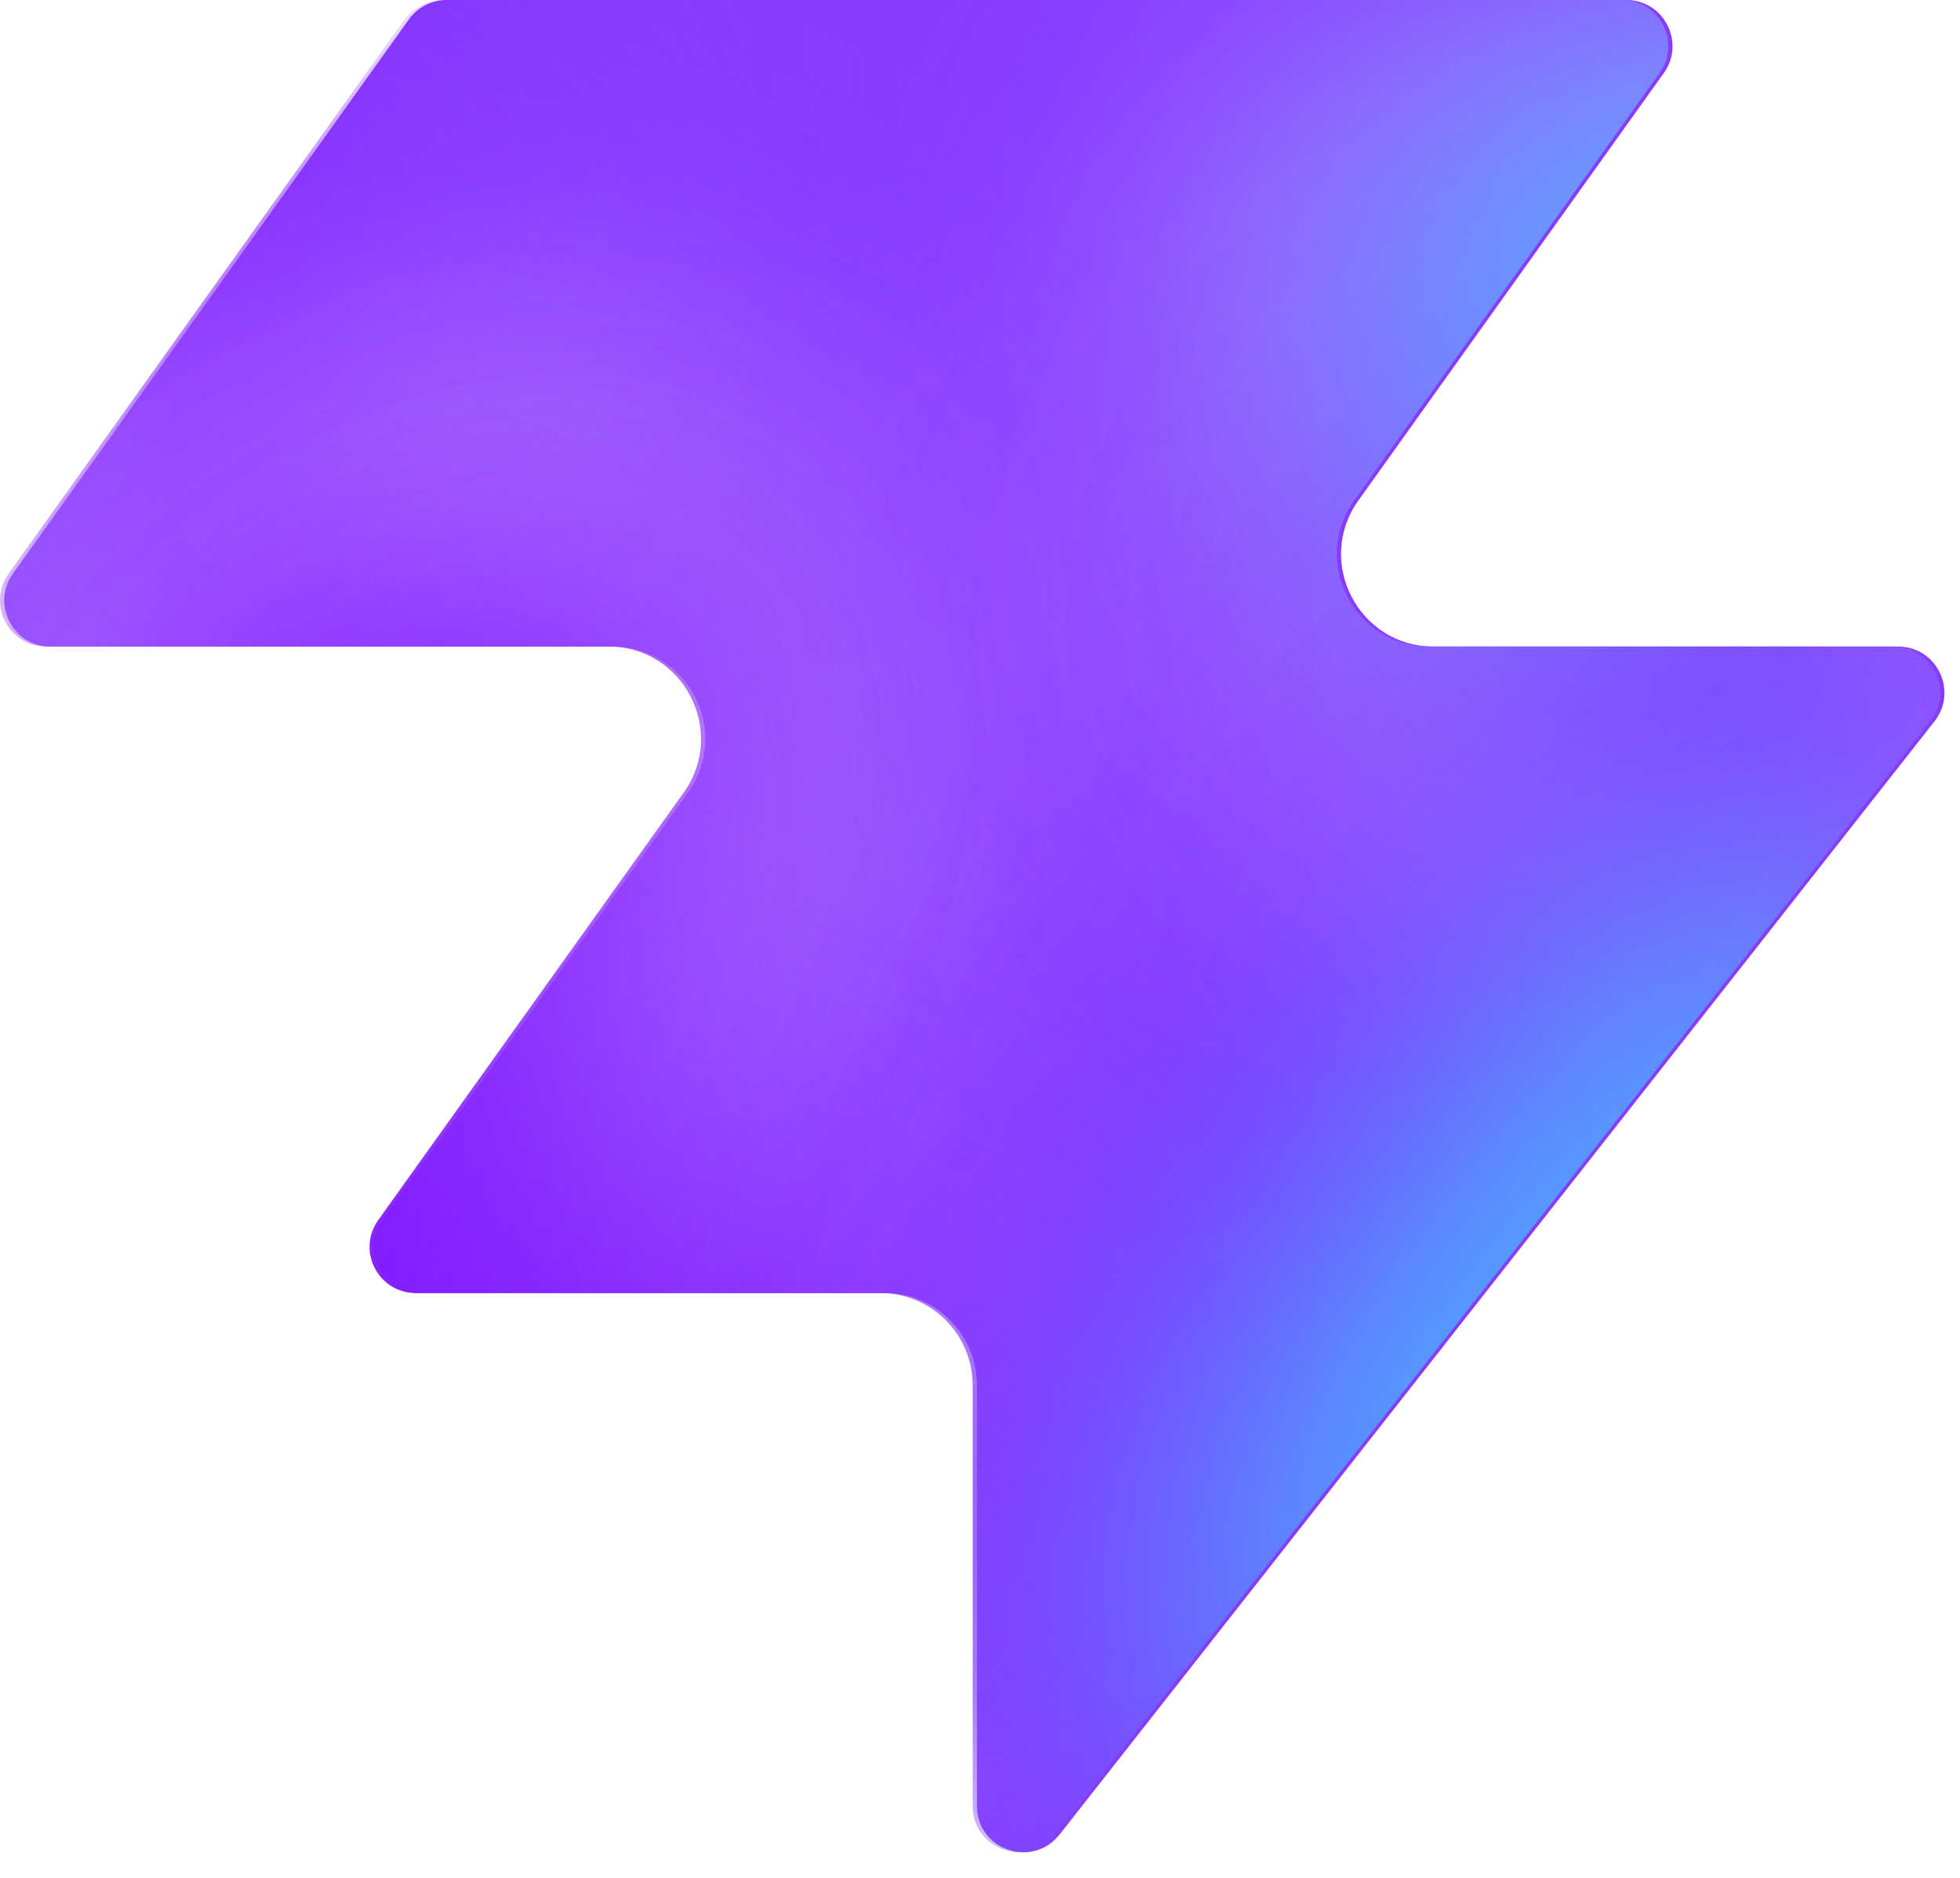
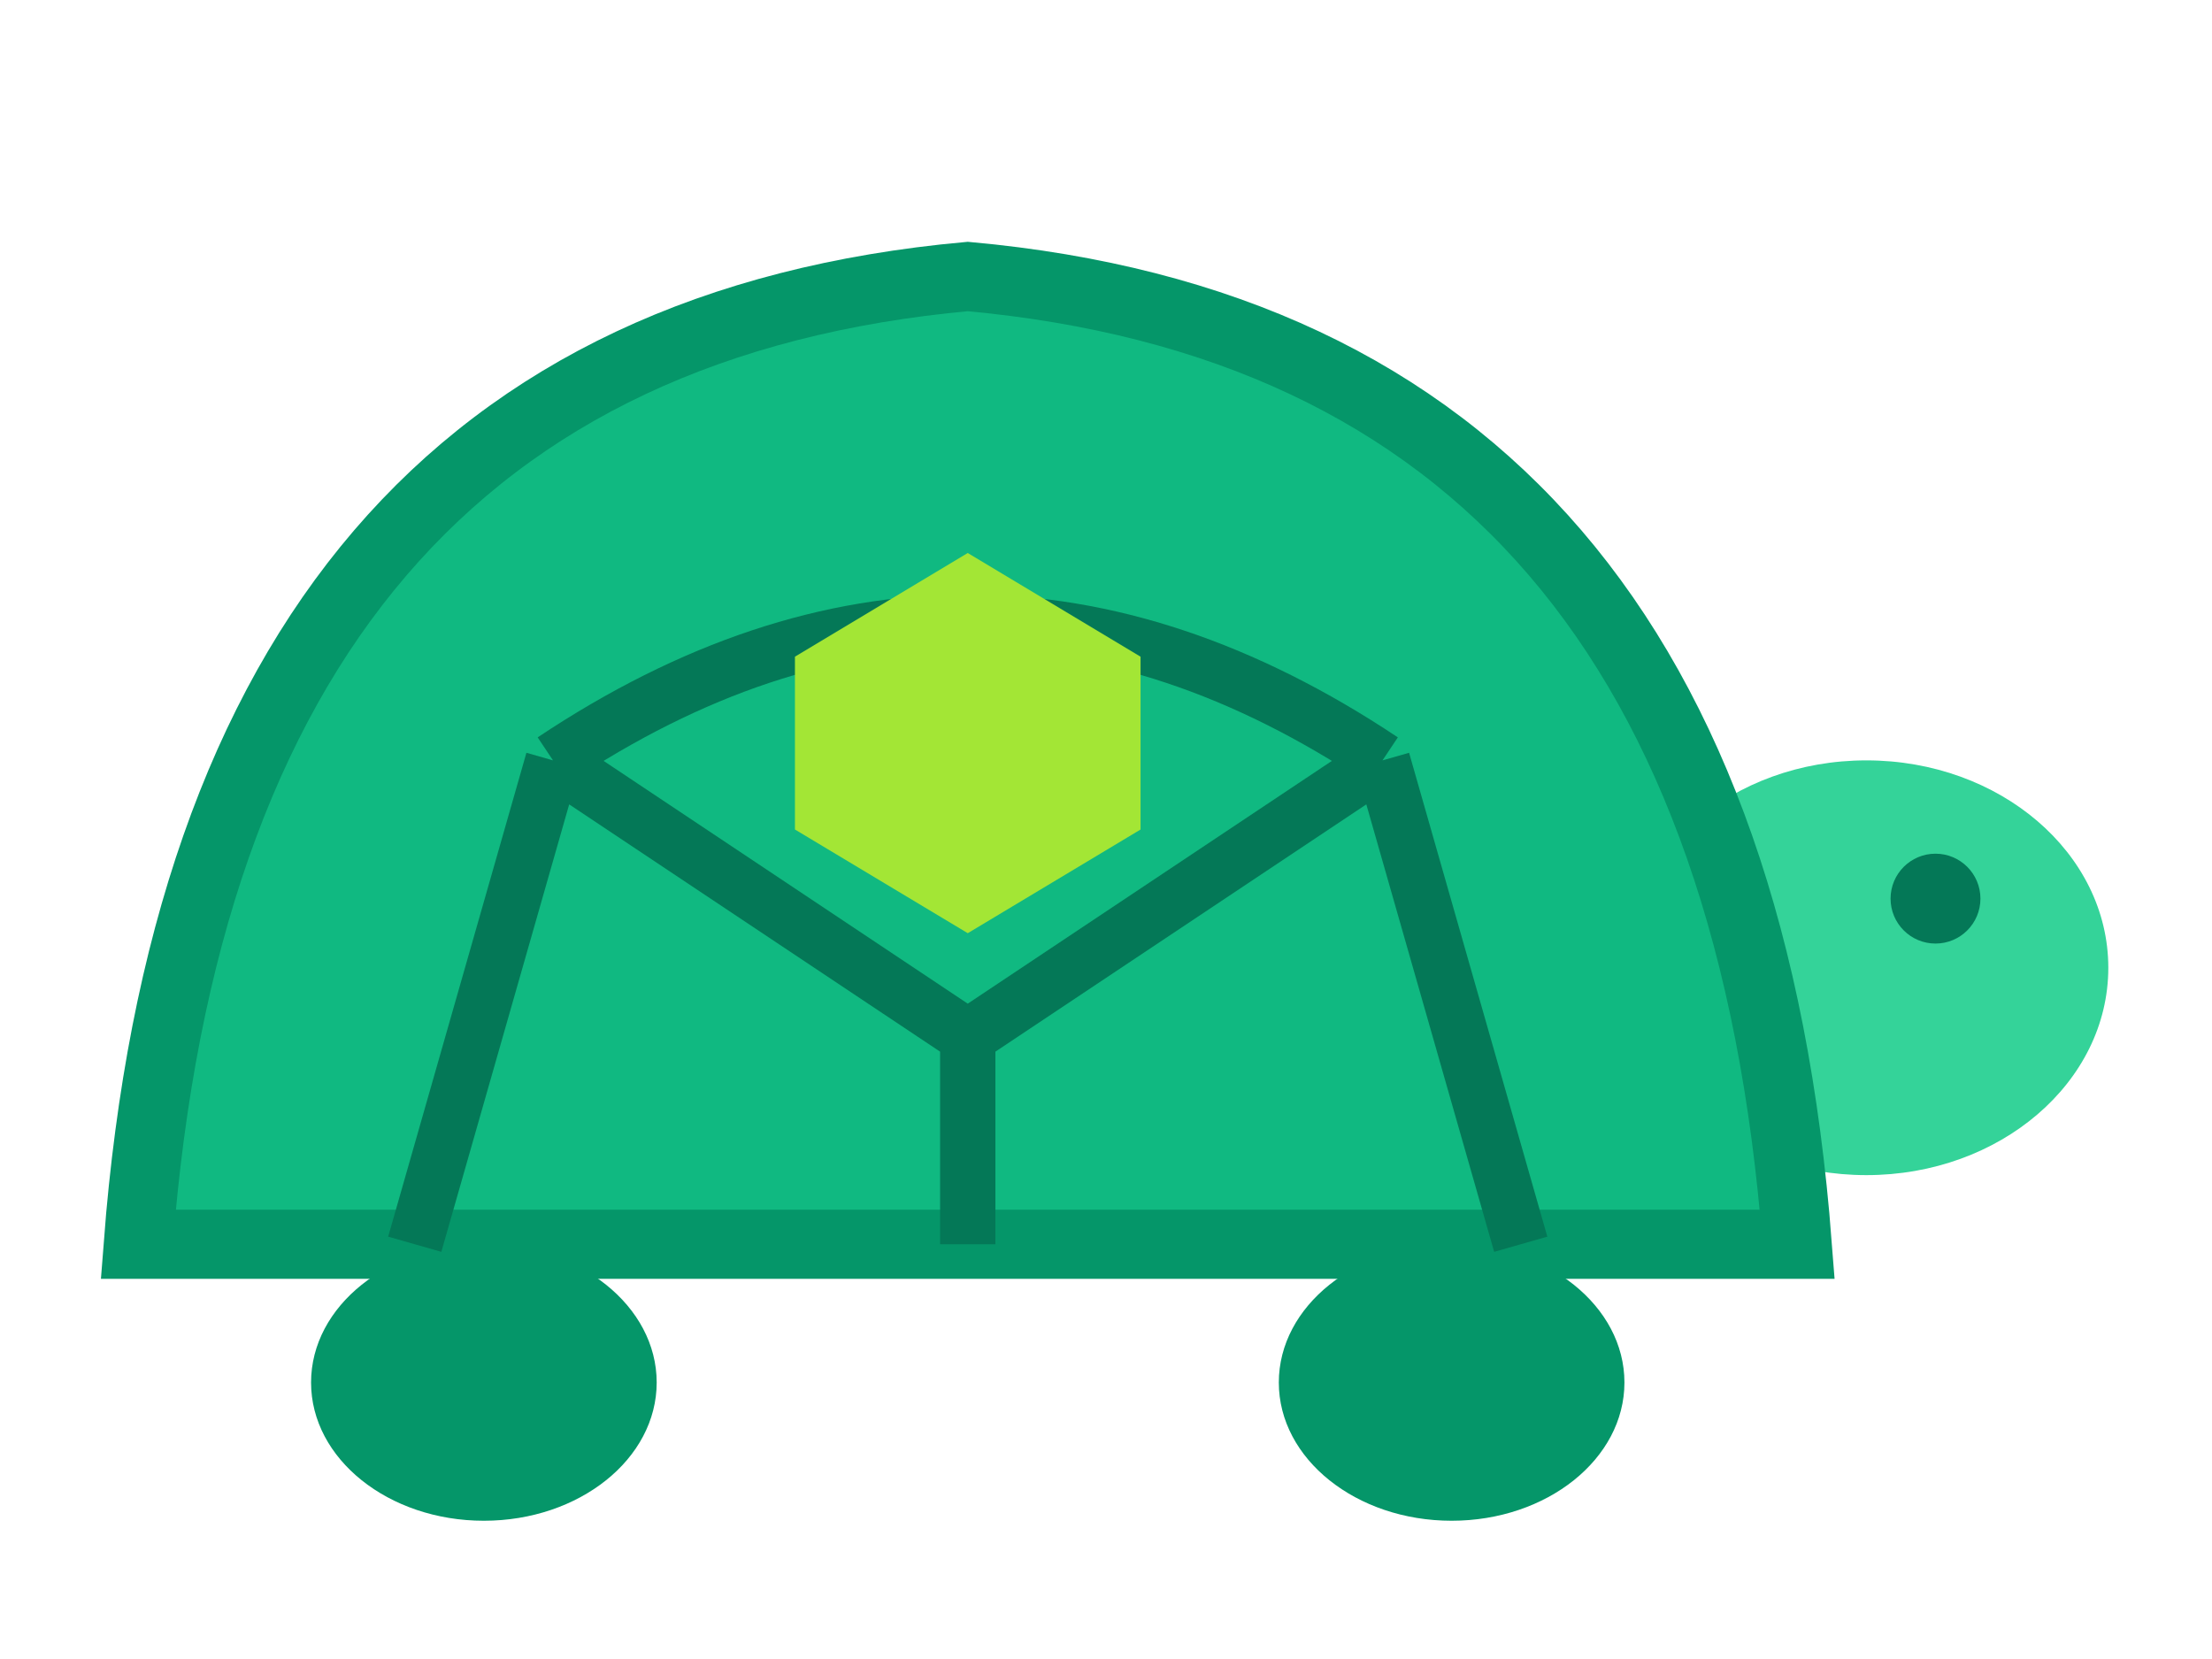
- <svg xmlns="http://www.w3.org/2000/svg" width="48" height="46" fill="none" viewBox="0 0 48 46">
-   <path fill="#863bff" d="M25.946 44.938c-.664.845-2.021.375-2.021-.698V33.937a2.26 2.26 0 0 0-2.262-2.262H10.287c-.92 0-1.456-1.04-.92-1.788l7.48-10.471c1.07-1.497 0-3.578-1.842-3.578H1.237c-.92 0-1.456-1.04-.92-1.788L10.013.474c.214-.297.556-.474.92-.474h28.894c.92 0 1.456 1.04.92 1.788l-7.48 10.471c-1.07 1.498 0 3.579 1.842 3.579h11.377c.943 0 1.473 1.088.89 1.83L25.947 44.94z" style="fill:#863bff;fill:color(display-p3 .525 .23 1);fill-opacity:1" />
-   <mask id="a" width="48" height="46" x="0" y="0" maskUnits="userSpaceOnUse" style="mask-type:alpha">
-     <path fill="#000" d="M25.842 44.938c-.664.844-2.021.375-2.021-.698V33.937a2.26 2.26 0 0 0-2.262-2.262H10.183c-.92 0-1.456-1.04-.92-1.788l7.48-10.471c1.07-1.498 0-3.579-1.842-3.579H1.133c-.92 0-1.456-1.04-.92-1.787L9.91.473c.214-.297.556-.474.92-.474h28.894c.92 0 1.456 1.04.92 1.788l-7.48 10.471c-1.07 1.498 0 3.578 1.842 3.578h11.377c.943 0 1.473 1.088.89 1.832L25.843 44.94z" style="fill:#000;fill-opacity:1" />
-   </mask>
-   <g mask="url(#a)">
-     <g filter="url(#b)">
-       <ellipse cx="5.508" cy="14.704" fill="#ede6ff" rx="5.508" ry="14.704" style="fill:#ede6ff;fill:color(display-p3 .927 .903 1);fill-opacity:1" transform="matrix(.00324 1 1 -.00324 -4.47 31.516)" />
-     </g>
-     <g filter="url(#c)">
-       <ellipse cx="10.399" cy="29.851" fill="#ede6ff" rx="10.399" ry="29.851" style="fill:#ede6ff;fill:color(display-p3 .927 .903 1);fill-opacity:1" transform="matrix(.00324 1 1 -.00324 -39.328 7.883)" />
-     </g>
-     <g filter="url(#d)">
-       <ellipse cx="5.508" cy="30.487" fill="#7e14ff" rx="5.508" ry="30.487" style="fill:#7e14ff;fill:color(display-p3 .492 .077 1);fill-opacity:1" transform="rotate(89.814 -25.913 -14.639)scale(1 -1)" />
-     </g>
-     <g filter="url(#e)">
-       <ellipse cx="5.508" cy="30.599" fill="#7e14ff" rx="5.508" ry="30.599" style="fill:#7e14ff;fill:color(display-p3 .492 .077 1);fill-opacity:1" transform="rotate(89.814 -32.644 -3.334)scale(1 -1)" />
-     </g>
-     <g filter="url(#f)">
-       <ellipse cx="5.508" cy="30.599" fill="#7e14ff" rx="5.508" ry="30.599" style="fill:#7e14ff;fill:color(display-p3 .492 .077 1);fill-opacity:1" transform="matrix(.00324 1 1 -.00324 -34.34 30.47)" />
-     </g>
-     <g filter="url(#g)">
-       <ellipse cx="14.072" cy="22.078" fill="#ede6ff" rx="14.072" ry="22.078" style="fill:#ede6ff;fill:color(display-p3 .927 .903 1);fill-opacity:1" transform="rotate(93.35 24.506 48.493)scale(-1 1)" />
-     </g>
-     <g filter="url(#h)">
-       <ellipse cx="3.47" cy="21.501" fill="#7e14ff" rx="3.47" ry="21.501" style="fill:#7e14ff;fill:color(display-p3 .492 .077 1);fill-opacity:1" transform="rotate(89.009 28.708 47.59)scale(-1 1)" />
-     </g>
-     <g filter="url(#i)">
-       <ellipse cx="3.47" cy="21.501" fill="#7e14ff" rx="3.47" ry="21.501" style="fill:#7e14ff;fill:color(display-p3 .492 .077 1);fill-opacity:1" transform="rotate(89.009 28.708 47.59)scale(-1 1)" />
-     </g>
-     <g filter="url(#j)">
-       <ellipse cx=".387" cy="8.972" fill="#7e14ff" rx="4.407" ry="29.108" style="fill:#7e14ff;fill:color(display-p3 .492 .077 1);fill-opacity:1" transform="rotate(39.51 .387 8.972)" />
-     </g>
-     <g filter="url(#k)">
-       <ellipse cx="47.523" cy="-6.092" fill="#7e14ff" rx="4.407" ry="29.108" style="fill:#7e14ff;fill:color(display-p3 .492 .077 1);fill-opacity:1" transform="rotate(37.892 47.523 -6.092)" />
-     </g>
-     <g filter="url(#l)">
-       <ellipse cx="41.412" cy="6.333" fill="#47bfff" rx="5.971" ry="9.665" style="fill:#47bfff;fill:color(display-p3 .28 .748 1);fill-opacity:1" transform="rotate(37.892 41.412 6.333)" />
-     </g>
-     <g filter="url(#m)">
-       <ellipse cx="-1.879" cy="38.332" fill="#7e14ff" rx="4.407" ry="29.108" style="fill:#7e14ff;fill:color(display-p3 .492 .077 1);fill-opacity:1" transform="rotate(37.892 -1.88 38.332)" />
-     </g>
-     <g filter="url(#n)">
-       <ellipse cx="-1.879" cy="38.332" fill="#7e14ff" rx="4.407" ry="29.108" style="fill:#7e14ff;fill:color(display-p3 .492 .077 1);fill-opacity:1" transform="rotate(37.892 -1.88 38.332)" />
-     </g>
-     <g filter="url(#o)">
-       <ellipse cx="35.651" cy="29.907" fill="#7e14ff" rx="4.407" ry="29.108" style="fill:#7e14ff;fill:color(display-p3 .492 .077 1);fill-opacity:1" transform="rotate(37.892 35.651 29.907)" />
-     </g>
-     <g filter="url(#p)">
-       <ellipse cx="38.418" cy="32.4" fill="#47bfff" rx="5.971" ry="15.297" style="fill:#47bfff;fill:color(display-p3 .28 .748 1);fill-opacity:1" transform="rotate(37.892 38.418 32.4)" />
-     </g>
-   </g>
-   <defs>
-     <filter id="b" width="60.045" height="41.654" x="-19.77" y="16.149" color-interpolation-filters="sRGB" filterUnits="userSpaceOnUse">
-       <feFlood flood-opacity="0" result="BackgroundImageFix" />
-       <feBlend in="SourceGraphic" in2="BackgroundImageFix" result="shape" />
-       <feGaussianBlur result="effect1_foregroundBlur_2002_17158" stdDeviation="7.659" />
-     </filter>
-     <filter id="c" width="90.34" height="51.437" x="-54.613" y="-7.533" color-interpolation-filters="sRGB" filterUnits="userSpaceOnUse">
-       <feFlood flood-opacity="0" result="BackgroundImageFix" />
-       <feBlend in="SourceGraphic" in2="BackgroundImageFix" result="shape" />
-       <feGaussianBlur result="effect1_foregroundBlur_2002_17158" stdDeviation="7.659" />
-     </filter>
-     <filter id="d" width="79.355" height="29.4" x="-49.64" y="2.03" color-interpolation-filters="sRGB" filterUnits="userSpaceOnUse">
-       <feFlood flood-opacity="0" result="BackgroundImageFix" />
-       <feBlend in="SourceGraphic" in2="BackgroundImageFix" result="shape" />
-       <feGaussianBlur result="effect1_foregroundBlur_2002_17158" stdDeviation="4.596" />
-     </filter>
-     <filter id="e" width="79.579" height="29.4" x="-45.045" y="20.029" color-interpolation-filters="sRGB" filterUnits="userSpaceOnUse">
-       <feFlood flood-opacity="0" result="BackgroundImageFix" />
-       <feBlend in="SourceGraphic" in2="BackgroundImageFix" result="shape" />
-       <feGaussianBlur result="effect1_foregroundBlur_2002_17158" stdDeviation="4.596" />
-     </filter>
-     <filter id="f" width="79.579" height="29.4" x="-43.513" y="21.178" color-interpolation-filters="sRGB" filterUnits="userSpaceOnUse">
-       <feFlood flood-opacity="0" result="BackgroundImageFix" />
-       <feBlend in="SourceGraphic" in2="BackgroundImageFix" result="shape" />
-       <feGaussianBlur result="effect1_foregroundBlur_2002_17158" stdDeviation="4.596" />
-     </filter>
-     <filter id="g" width="74.749" height="58.852" x="15.756" y="-17.901" color-interpolation-filters="sRGB" filterUnits="userSpaceOnUse">
-       <feFlood flood-opacity="0" result="BackgroundImageFix" />
-       <feBlend in="SourceGraphic" in2="BackgroundImageFix" result="shape" />
-       <feGaussianBlur result="effect1_foregroundBlur_2002_17158" stdDeviation="7.659" />
-     </filter>
-     <filter id="h" width="61.377" height="25.362" x="23.548" y="2.284" color-interpolation-filters="sRGB" filterUnits="userSpaceOnUse">
-       <feFlood flood-opacity="0" result="BackgroundImageFix" />
-       <feBlend in="SourceGraphic" in2="BackgroundImageFix" result="shape" />
-       <feGaussianBlur result="effect1_foregroundBlur_2002_17158" stdDeviation="4.596" />
-     </filter>
-     <filter id="i" width="61.377" height="25.362" x="23.548" y="2.284" color-interpolation-filters="sRGB" filterUnits="userSpaceOnUse">
-       <feFlood flood-opacity="0" result="BackgroundImageFix" />
-       <feBlend in="SourceGraphic" in2="BackgroundImageFix" result="shape" />
-       <feGaussianBlur result="effect1_foregroundBlur_2002_17158" stdDeviation="4.596" />
-     </filter>
-     <filter id="j" width="56.045" height="63.649" x="-27.636" y="-22.853" color-interpolation-filters="sRGB" filterUnits="userSpaceOnUse">
-       <feFlood flood-opacity="0" result="BackgroundImageFix" />
-       <feBlend in="SourceGraphic" in2="BackgroundImageFix" result="shape" />
-       <feGaussianBlur result="effect1_foregroundBlur_2002_17158" stdDeviation="4.596" />
-     </filter>
-     <filter id="k" width="54.814" height="64.646" x="20.116" y="-38.415" color-interpolation-filters="sRGB" filterUnits="userSpaceOnUse">
-       <feFlood flood-opacity="0" result="BackgroundImageFix" />
-       <feBlend in="SourceGraphic" in2="BackgroundImageFix" result="shape" />
-       <feGaussianBlur result="effect1_foregroundBlur_2002_17158" stdDeviation="4.596" />
-     </filter>
-     <filter id="l" width="33.541" height="35.313" x="24.641" y="-11.323" color-interpolation-filters="sRGB" filterUnits="userSpaceOnUse">
-       <feFlood flood-opacity="0" result="BackgroundImageFix" />
-       <feBlend in="SourceGraphic" in2="BackgroundImageFix" result="shape" />
-       <feGaussianBlur result="effect1_foregroundBlur_2002_17158" stdDeviation="4.596" />
-     </filter>
-     <filter id="m" width="54.814" height="64.646" x="-29.286" y="6.009" color-interpolation-filters="sRGB" filterUnits="userSpaceOnUse">
-       <feFlood flood-opacity="0" result="BackgroundImageFix" />
-       <feBlend in="SourceGraphic" in2="BackgroundImageFix" result="shape" />
-       <feGaussianBlur result="effect1_foregroundBlur_2002_17158" stdDeviation="4.596" />
-     </filter>
-     <filter id="n" width="54.814" height="64.646" x="-29.286" y="6.009" color-interpolation-filters="sRGB" filterUnits="userSpaceOnUse">
-       <feFlood flood-opacity="0" result="BackgroundImageFix" />
-       <feBlend in="SourceGraphic" in2="BackgroundImageFix" result="shape" />
-       <feGaussianBlur result="effect1_foregroundBlur_2002_17158" stdDeviation="4.596" />
-     </filter>
-     <filter id="o" width="54.814" height="64.646" x="8.244" y="-2.416" color-interpolation-filters="sRGB" filterUnits="userSpaceOnUse">
-       <feFlood flood-opacity="0" result="BackgroundImageFix" />
-       <feBlend in="SourceGraphic" in2="BackgroundImageFix" result="shape" />
-       <feGaussianBlur result="effect1_foregroundBlur_2002_17158" stdDeviation="4.596" />
-     </filter>
-     <filter id="p" width="39.409" height="43.623" x="18.713" y="10.588" color-interpolation-filters="sRGB" filterUnits="userSpaceOnUse">
-       <feFlood flood-opacity="0" result="BackgroundImageFix" />
-       <feBlend in="SourceGraphic" in2="BackgroundImageFix" result="shape" />
-       <feGaussianBlur result="effect1_foregroundBlur_2002_17158" stdDeviation="4.596" />
-     </filter>
-   </defs>
+ <svg xmlns="http://www.w3.org/2000/svg" viewBox="0 0 64 48">
+   <ellipse cx="14" cy="40" rx="5" ry="4" fill="#059669" />
+   <ellipse cx="42" cy="40" rx="5" ry="4" fill="#059669" />
+   <ellipse cx="54" cy="28" rx="7" ry="6" fill="#34D399" />
+   <circle cx="56" cy="26" r="1.3" fill="#047857" />
+   <path d="M4 36 Q6 10 28 8 Q50 10 52 36 Z" fill="#10B981" stroke="#059669" stroke-width="2" />
+   <path d="M12 36 L16 22 M44 36 L40 22 M16 22 Q28 14 40 22 M16 22 L28 30 L40 22 M28 30 V36" stroke="#047857" stroke-width="1.6" fill="none" />
+   <path d="M28 16 l5 3 v5 l-5 3 l-5 -3 v-5 z" fill="#A3E635" />
</svg>
